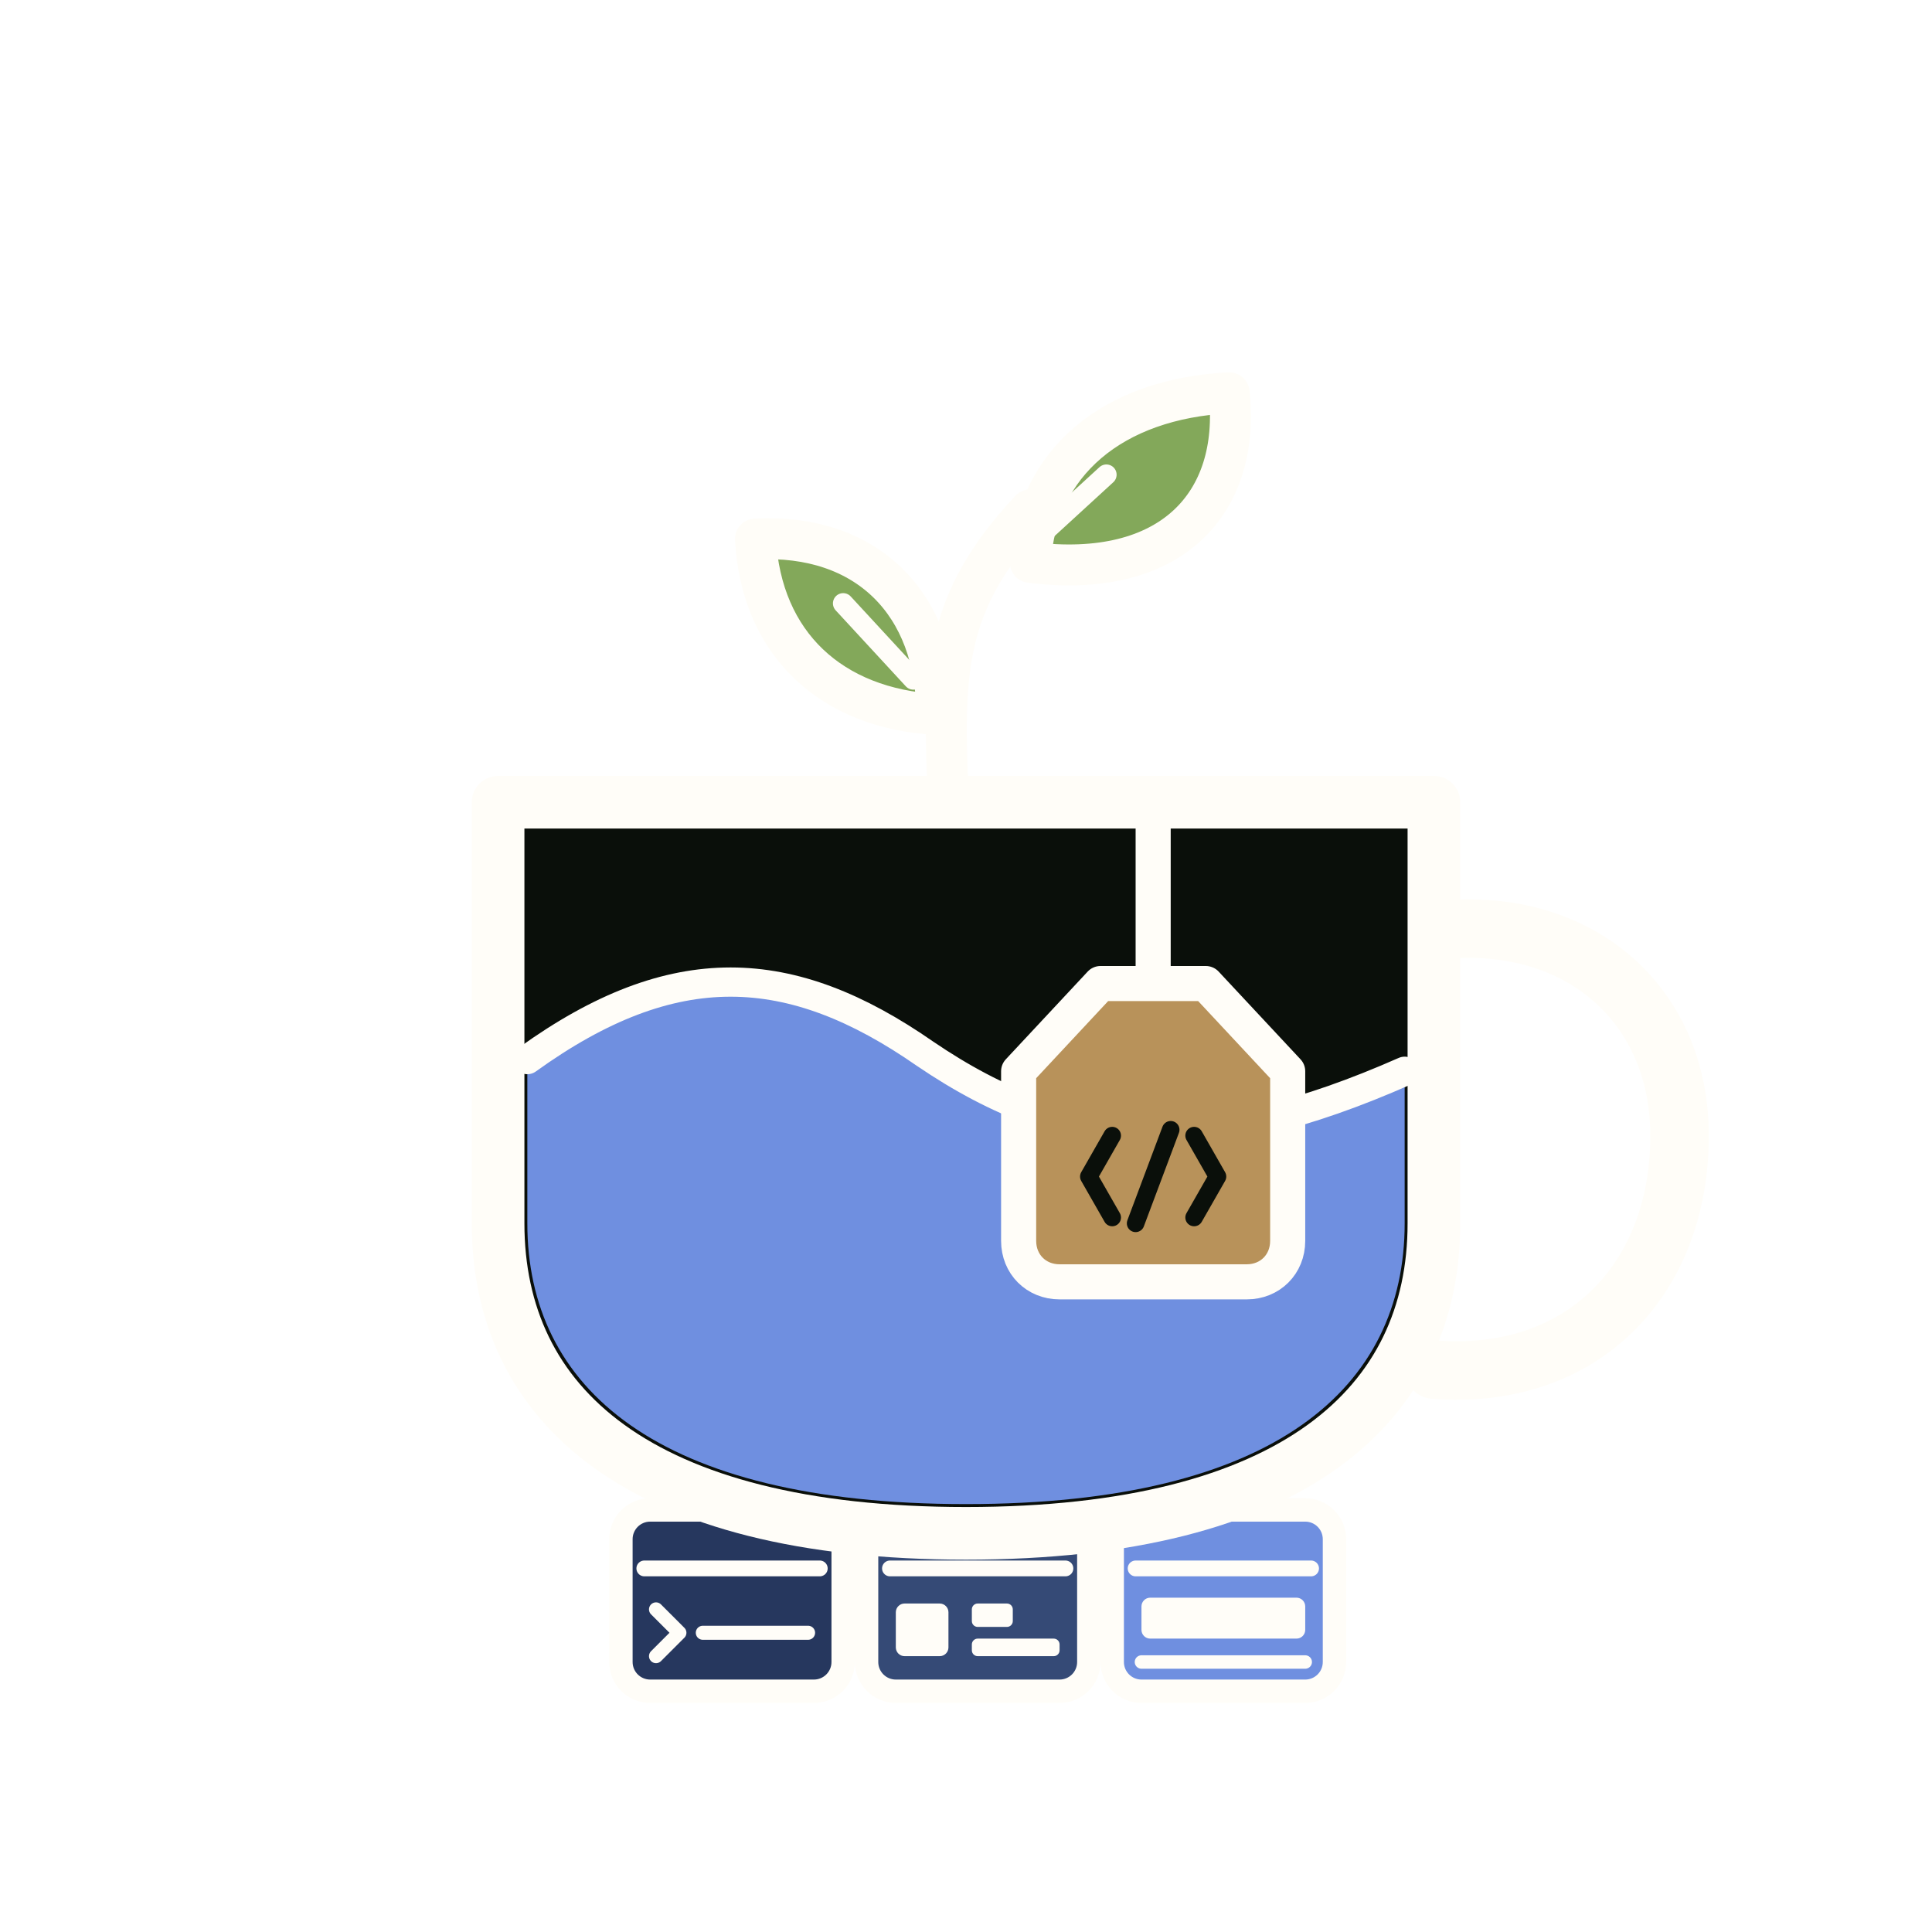
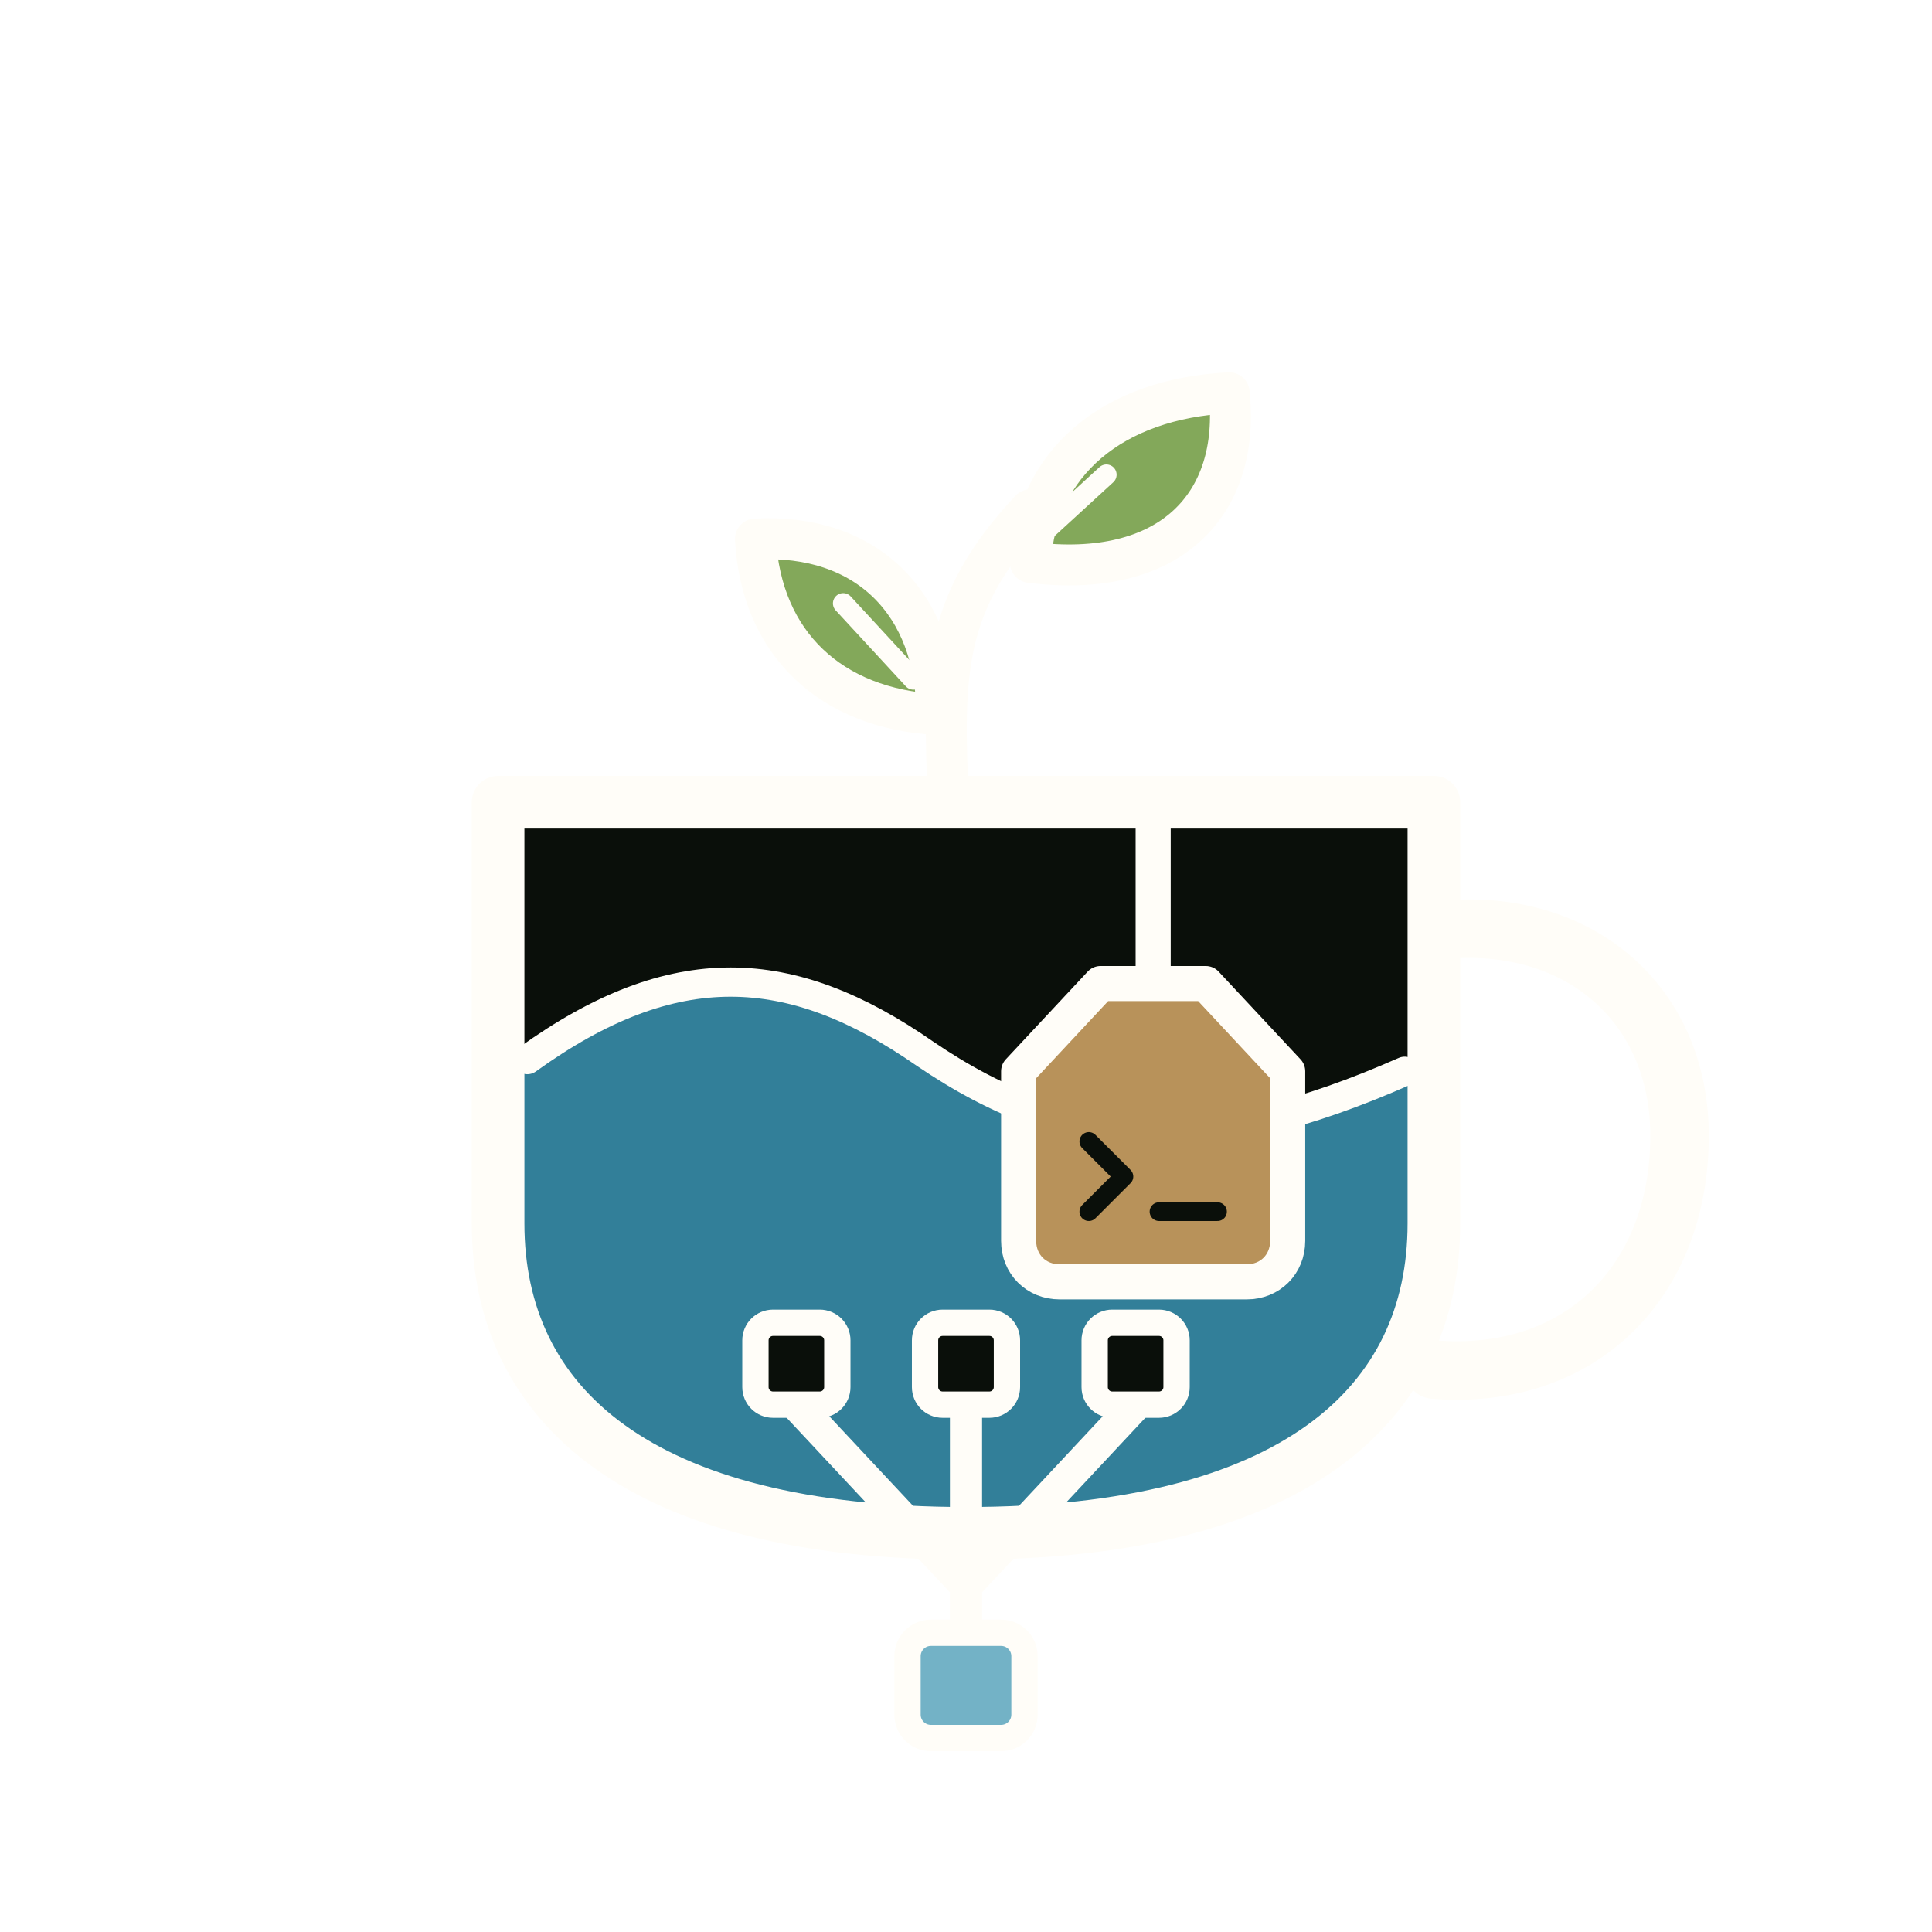
<svg xmlns="http://www.w3.org/2000/svg" viewBox="0 0 1024 1024">
  <g transform="translate(115.2 152.4) scale(3.1)">
+     <g color="#327f99">
+       <path d="M208 110c24-3 42 12 42 35 0 25-17 42-42 40" fill="none" stroke="#fffdf8" stroke-width="10" stroke-linecap="round" />
+       <path d="M48 88h160v72c0 31-24 53-80 53s-80-22-80-53z" fill="#0a0f0a" />
+       <path d="M53 132c25-18 45-17 68-1 25 17 48 18 82 3h5v26c0 31-24 53-80 53s-80-22-80-53v-28z" fill="#327f99" />
+       <path d="M48 88h160v72c0 31-24 53-80 53s-80-22-80-53z" fill="none" stroke="#fffdf8" stroke-width="9" stroke-linejoin="round" />
+       <path d="M53 132c25-18 45-17 68-1 25 17 48 18 82 3" fill="none" stroke="#fffdf8" stroke-width="5" stroke-linecap="round" />
+     </g>
    <g>
-       <rect x="69" y="209" width="38" height="31" rx="5" fill="#26375e" stroke="#fffdf8" stroke-width="4" />
-       <rect x="111" y="209" width="38" height="31" rx="5" fill="#354a76" stroke="#fffdf8" stroke-width="4" />
-       <rect x="153" y="209" width="38" height="31" rx="5" fill="#6f8fe0" stroke="#fffdf8" stroke-width="4" />
-       <path d="M73 219h30m12 0h30m12 0h30" stroke="#fffdf8" stroke-width="2.7" stroke-linecap="round" />
-       <path d="m75 226 4 4-4 4m8-4h18" fill="none" stroke="#fffdf8" stroke-width="2.4" stroke-linecap="round" stroke-linejoin="round" />
-       <rect x="116" y="225" width="9" height="9" rx="1.5" fill="#fffdf8" />
-       <rect x="129" y="225" width="7" height="4" rx="1" fill="#fffdf8" />
-       <rect x="129" y="231" width="15" height="3" rx="1" fill="#fffdf8" />
-       <rect x="158" y="224" width="28" height="7" rx="1.5" fill="#fffdf8" />
-       <path d="M158 235h28" fill="none" stroke="#fffdf8" stroke-width="2.3" stroke-linecap="round" />
-     </g>
-     <g color="#6f8fe0">
-       <path d="M208 110c24-3 42 12 42 35 0 25-17 42-42 40" fill="none" stroke="#fffdf8" stroke-width="10" stroke-linecap="round" />
-       <path d="M48 88h160v72c0 31-24 53-80 53s-80-22-80-53z" fill="#0a0f0a" stroke="#fffdf8" stroke-width="9" stroke-linejoin="round" />
-       <path d="M53 132c25-18 45-17 68-1 25 17 48 18 82 3v26c0 28-22 48-75 48s-75-20-75-48z" fill="#6f8fe0" />
-       <path d="M53 132c25-18 45-17 68-1 25 17 48 18 82 3" fill="none" stroke="#fffdf8" stroke-width="5" stroke-linecap="round" />
+       <path d="M99 191 128 222m0-31v39m29-39-29 31" fill="none" stroke="#fffdf8" stroke-width="5.5" stroke-linecap="round" stroke-linejoin="round" />
+       <rect x="92" y="177" width="14" height="14" rx="3" fill="#0a0f0a" stroke="#fffdf8" stroke-width="4.5" />
+       <rect x="121" y="177" width="14" height="14" rx="3" fill="#0a0f0a" stroke="#fffdf8" stroke-width="4.5" />
+       <rect x="150" y="177" width="14" height="14" rx="3" fill="#0a0f0a" stroke="#fffdf8" stroke-width="4.5" />
+       <rect x="118" y="230" width="20" height="18" rx="4" fill="#73b2c6" stroke="#fffdf8" stroke-width="4.5" />
    </g>
    <g>
      <path d="M125 88c-1-22-1-34 14-50" fill="none" stroke="#fffdf8" stroke-width="7" stroke-linecap="round" />
      <path d="M139 47c1-17 14-28 34-29 2 19-10 32-34 29z" fill="#83a85a" stroke="#fffdf8" stroke-width="7" stroke-linejoin="round" />
      <path d="M123 73c-18-1-30-12-31-30 19-1 31 11 31 30z" fill="#83a85a" stroke="#fffdf8" stroke-width="7" stroke-linejoin="round" />
      <path d="M140 43l12-11M119 67l-12-13" fill="none" stroke="#fffdf8" stroke-width="3.5" stroke-linecap="round" />
    </g>
    <g>
      <path d="M160 88v39" fill="none" stroke="#fffdf8" stroke-width="6" stroke-linecap="round" />
      <path d="m137 134 14-15h18l14 15v29c0 4-3 7-7 7h-32c-4 0-7-3-7-7z" fill="#b8925a" stroke="#fffdf8" stroke-width="6" stroke-linejoin="round" />
    </g>
    <g>
-       <path d="m153 145-4 7 4 7m14-14 4 7-4 7m-4-15-6 16" fill="none" stroke="#0a0f0a" stroke-width="3" stroke-linecap="round" stroke-linejoin="round" />
+       <path d="M149 146l6 6-6 6m12 0h10" fill="none" stroke="#0a0f0a" stroke-width="3.2" stroke-linecap="round" stroke-linejoin="round" />
    </g>
  </g>
</svg>
